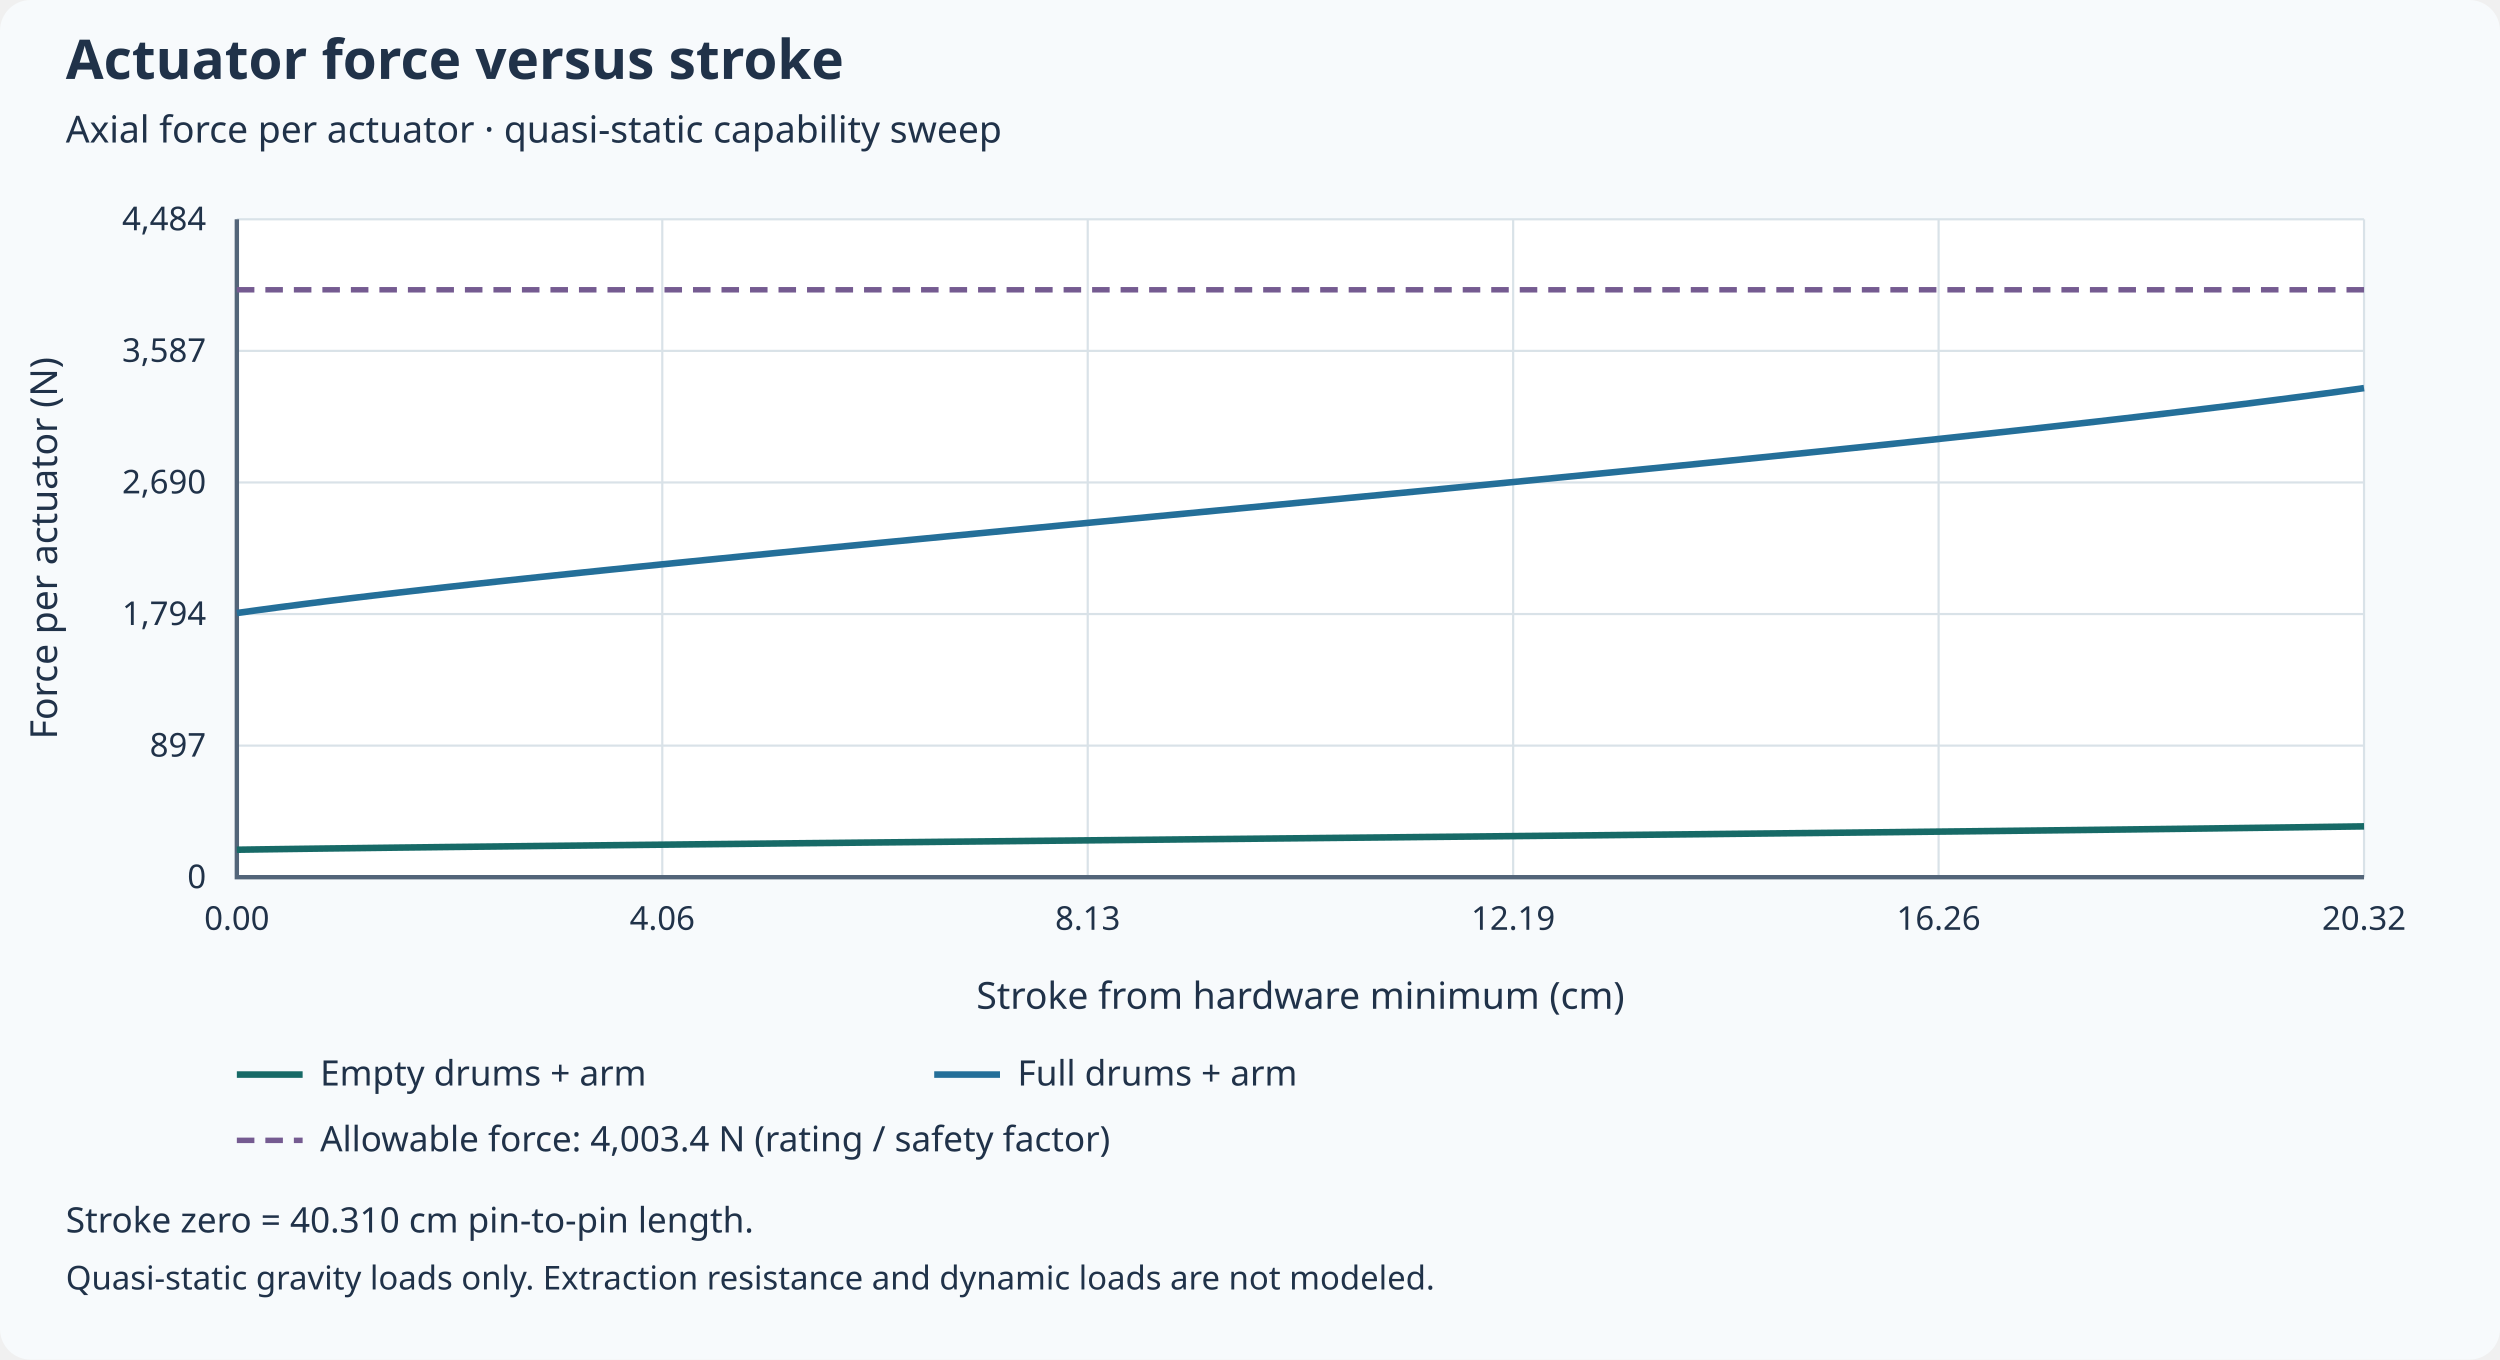
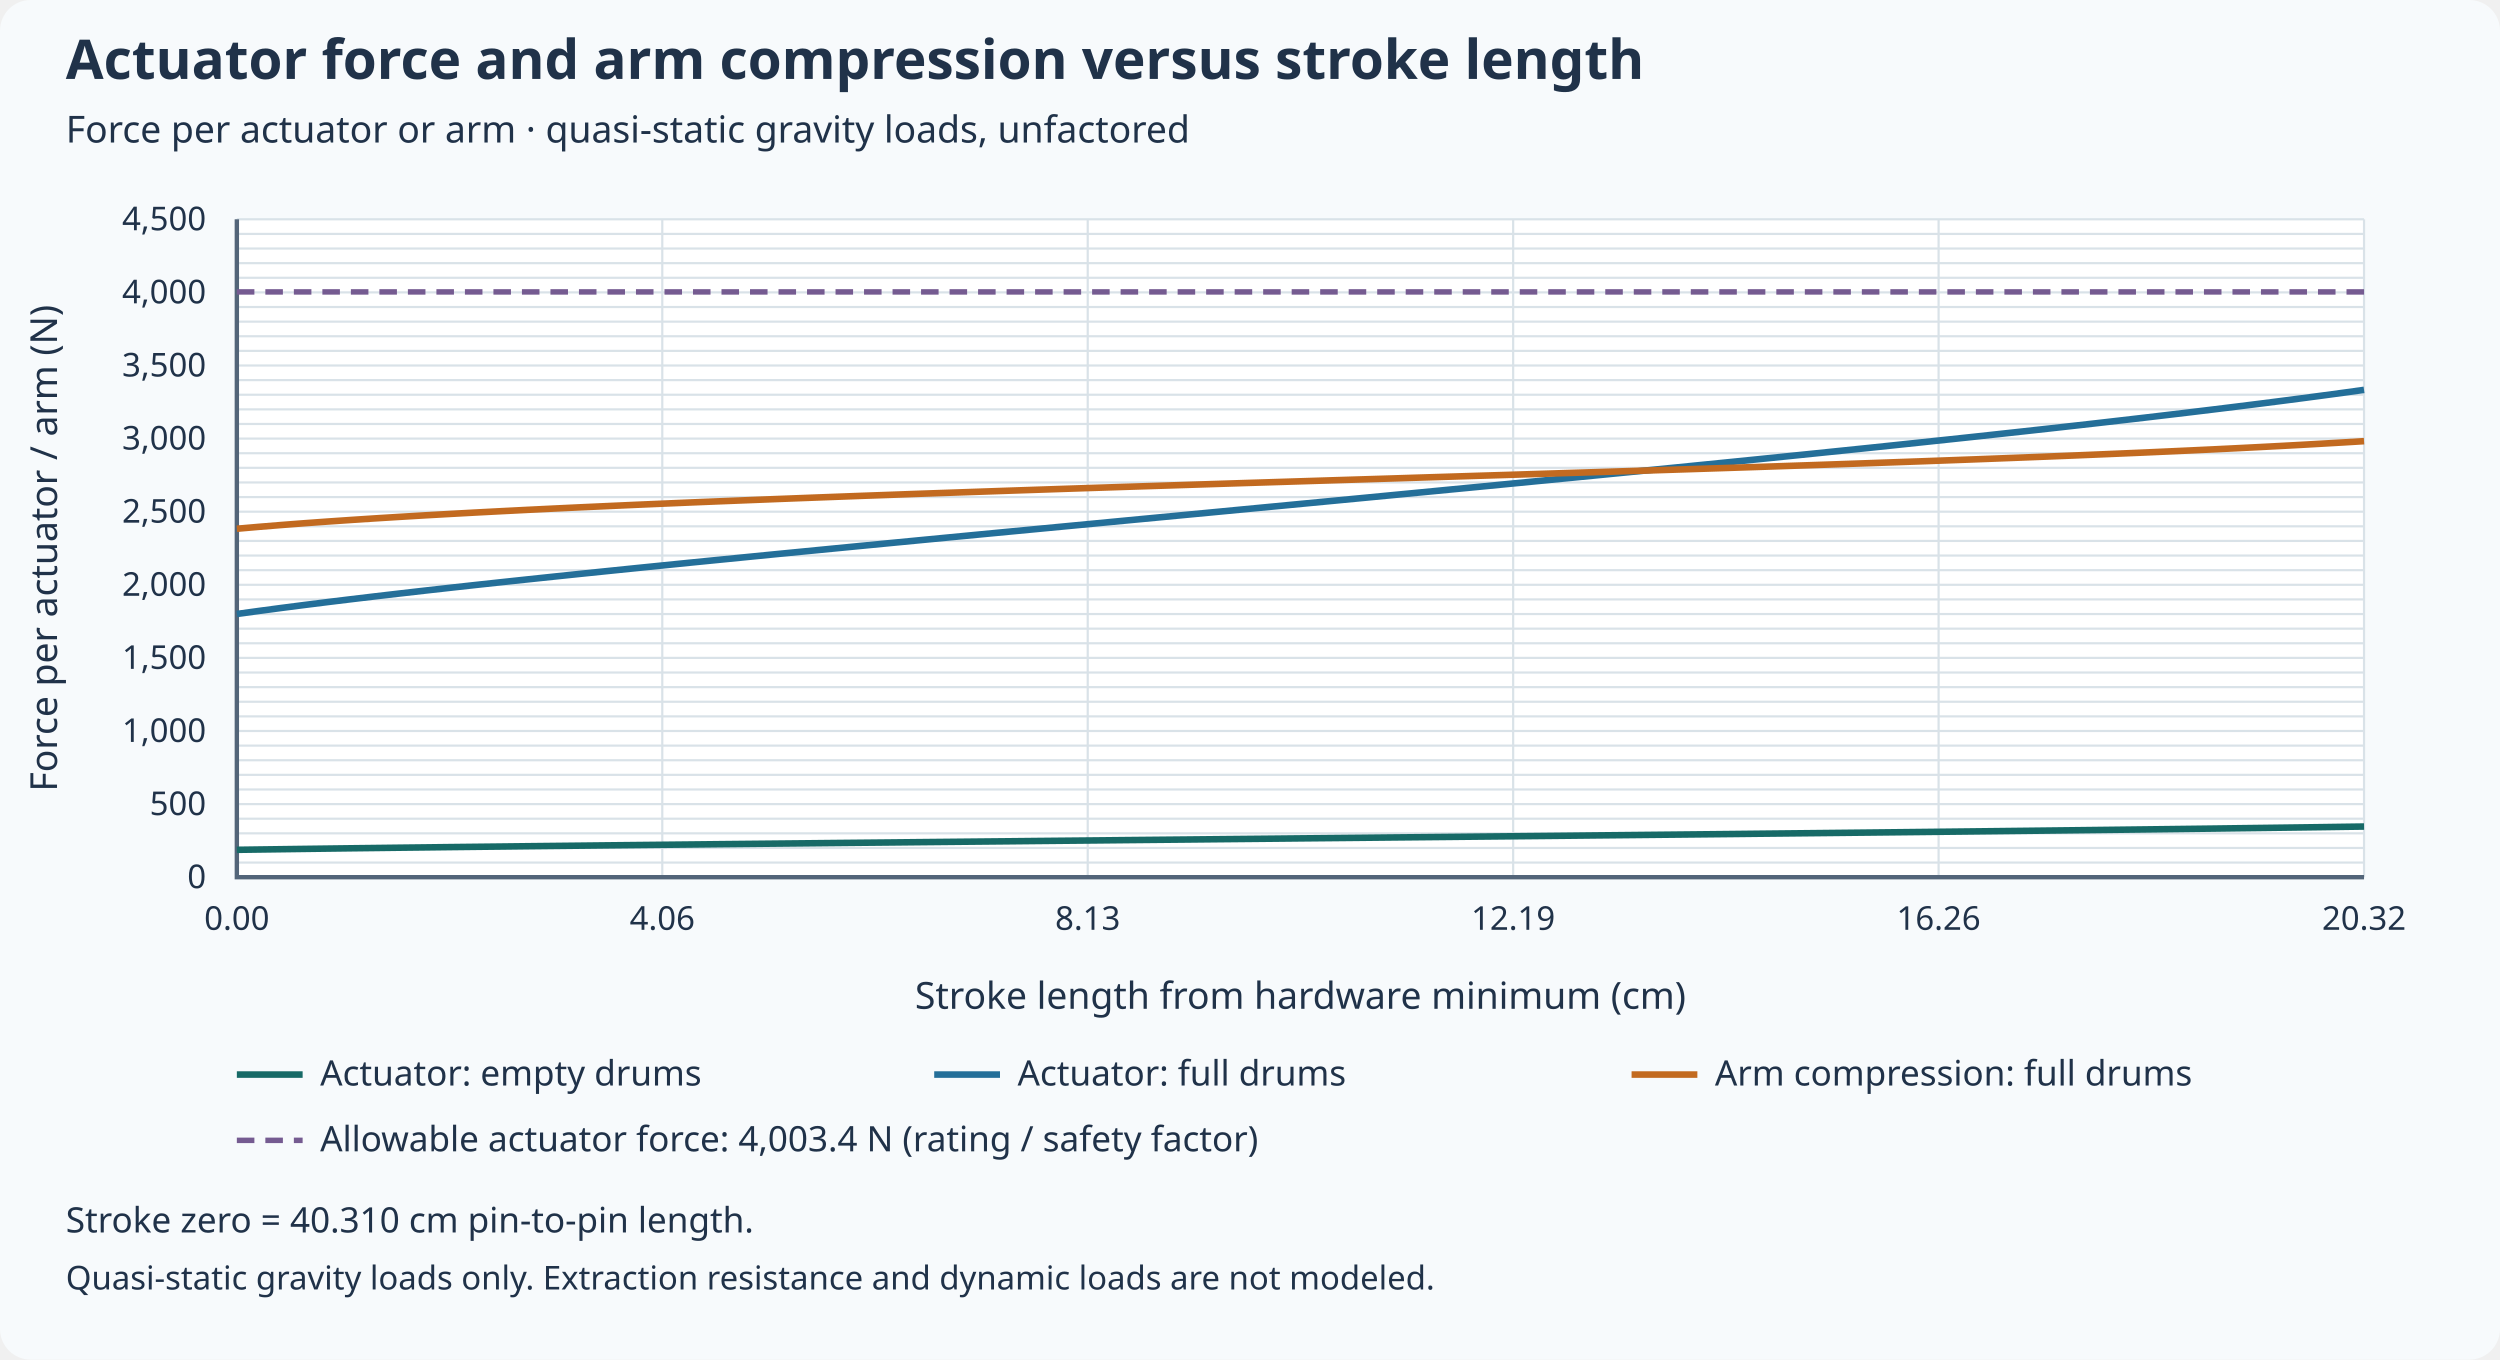
- <svg xmlns="http://www.w3.org/2000/svg" viewBox="0 0 1140 620" role="img" aria-label="Actuator force versus stroke in N and cm" data-force-units="metric">
+ <svg xmlns="http://www.w3.org/2000/svg" viewBox="0 0 1140 620" role="img" aria-label="Actuator force and arm compression versus stroke length in N and cm" data-force-units="metric">
  <rect width="1140" height="620" rx="14" fill="#f7fafc" />
  <g font-family="sans-serif" fill="#203249">
-     <text x="30" y="36" font-size="25" font-weight="700">Actuator force versus stroke</text>
-     <text x="30" y="65" font-size="17">Axial force per actuator · quasi-static capability sweep</text>
+     <text x="30" y="36" font-size="25" font-weight="700">Actuator force and arm compression versus stroke length</text>
+     <text x="30" y="65" font-size="17">Force per actuator or arm · quasi-static gravity loads, unfactored</text>
    <rect x="108" y="100" width="970" height="300" fill="white" />
    <line data-grid="x" x1="108.00" y1="100" x2="108.00" y2="400" stroke="#d9e2e8" />
+     <text x="108.00" y="424" text-anchor="middle" font-size="15">0.00</text>
+     <line data-grid="x" x1="302.00" y1="100" x2="302.00" y2="400" stroke="#d9e2e8" />
+     <text x="302.00" y="424" text-anchor="middle" font-size="15">4.06</text>
+     <line data-grid="x" x1="496.00" y1="100" x2="496.00" y2="400" stroke="#d9e2e8" />
+     <text x="496.00" y="424" text-anchor="middle" font-size="15">8.13</text>
+     <line data-grid="x" x1="690.00" y1="100" x2="690.00" y2="400" stroke="#d9e2e8" />
+     <text x="690.00" y="424" text-anchor="middle" font-size="15">12.19</text>
+     <line data-grid="x" x1="884.00" y1="100" x2="884.00" y2="400" stroke="#d9e2e8" />
+     <text x="884.00" y="424" text-anchor="middle" font-size="15">16.26</text>
+     <line data-grid="x" x1="1078.00" y1="100" x2="1078.00" y2="400" stroke="#d9e2e8" />
+     <text x="1078.00" y="424" text-anchor="middle" font-size="15">20.32</text>
    <line data-grid="y" x1="108" y1="400.00" x2="1078" y2="400.00" stroke="#d9e2e8" />
-     <text x="108.00" y="424" text-anchor="middle" font-size="15">0.00</text>
    <text x="94" y="405.00" text-anchor="end" font-size="15">0</text>
-     <line data-grid="x" x1="302.00" y1="100" x2="302.00" y2="400" stroke="#d9e2e8" />
+     <line data-grid="y" x1="108" y1="393.33" x2="1078" y2="393.33" stroke="#d9e2e8" />
+     <line data-grid="y" x1="108" y1="386.67" x2="1078" y2="386.67" stroke="#d9e2e8" />
+     <line data-grid="y" x1="108" y1="380.00" x2="1078" y2="380.00" stroke="#d9e2e8" />
+     <line data-grid="y" x1="108" y1="373.33" x2="1078" y2="373.33" stroke="#d9e2e8" />
+     <line data-grid="y" x1="108" y1="366.67" x2="1078" y2="366.67" stroke="#d9e2e8" />
+     <text x="94" y="371.67" text-anchor="end" font-size="15">500</text>
+     <line data-grid="y" x1="108" y1="360.00" x2="1078" y2="360.00" stroke="#d9e2e8" />
+     <line data-grid="y" x1="108" y1="353.33" x2="1078" y2="353.33" stroke="#d9e2e8" />
+     <line data-grid="y" x1="108" y1="346.67" x2="1078" y2="346.67" stroke="#d9e2e8" />
    <line data-grid="y" x1="108" y1="340.00" x2="1078" y2="340.00" stroke="#d9e2e8" />
-     <text x="302.00" y="424" text-anchor="middle" font-size="15">4.06</text>
-     <text x="94" y="345.00" text-anchor="end" font-size="15">897</text>
-     <line data-grid="x" x1="496.00" y1="100" x2="496.00" y2="400" stroke="#d9e2e8" />
+     <line data-grid="y" x1="108" y1="333.33" x2="1078" y2="333.33" stroke="#d9e2e8" />
+     <text x="94" y="338.33" text-anchor="end" font-size="15">1,000</text>
+     <line data-grid="y" x1="108" y1="326.67" x2="1078" y2="326.67" stroke="#d9e2e8" />
+     <line data-grid="y" x1="108" y1="320.00" x2="1078" y2="320.00" stroke="#d9e2e8" />
+     <line data-grid="y" x1="108" y1="313.33" x2="1078" y2="313.33" stroke="#d9e2e8" />
+     <line data-grid="y" x1="108" y1="306.67" x2="1078" y2="306.67" stroke="#d9e2e8" />
+     <line data-grid="y" x1="108" y1="300.00" x2="1078" y2="300.00" stroke="#d9e2e8" />
+     <text x="94" y="305.00" text-anchor="end" font-size="15">1,500</text>
+     <line data-grid="y" x1="108" y1="293.33" x2="1078" y2="293.33" stroke="#d9e2e8" />
+     <line data-grid="y" x1="108" y1="286.67" x2="1078" y2="286.67" stroke="#d9e2e8" />
    <line data-grid="y" x1="108" y1="280.00" x2="1078" y2="280.00" stroke="#d9e2e8" />
-     <text x="496.00" y="424" text-anchor="middle" font-size="15">8.13</text>
-     <text x="94" y="285.00" text-anchor="end" font-size="15">1,794</text>
-     <line data-grid="x" x1="690.00" y1="100" x2="690.00" y2="400" stroke="#d9e2e8" />
+     <line data-grid="y" x1="108" y1="273.33" x2="1078" y2="273.33" stroke="#d9e2e8" />
+     <line data-grid="y" x1="108" y1="266.67" x2="1078" y2="266.67" stroke="#d9e2e8" />
+     <text x="94" y="271.67" text-anchor="end" font-size="15">2,000</text>
+     <line data-grid="y" x1="108" y1="260.00" x2="1078" y2="260.00" stroke="#d9e2e8" />
+     <line data-grid="y" x1="108" y1="253.33" x2="1078" y2="253.33" stroke="#d9e2e8" />
+     <line data-grid="y" x1="108" y1="246.67" x2="1078" y2="246.67" stroke="#d9e2e8" />
+     <line data-grid="y" x1="108" y1="240.00" x2="1078" y2="240.00" stroke="#d9e2e8" />
+     <line data-grid="y" x1="108" y1="233.33" x2="1078" y2="233.33" stroke="#d9e2e8" />
+     <text x="94" y="238.33" text-anchor="end" font-size="15">2,500</text>
+     <line data-grid="y" x1="108" y1="226.67" x2="1078" y2="226.67" stroke="#d9e2e8" />
    <line data-grid="y" x1="108" y1="220.00" x2="1078" y2="220.00" stroke="#d9e2e8" />
-     <text x="690.00" y="424" text-anchor="middle" font-size="15">12.19</text>
-     <text x="94" y="225.00" text-anchor="end" font-size="15">2,690</text>
-     <line data-grid="x" x1="884.00" y1="100" x2="884.00" y2="400" stroke="#d9e2e8" />
+     <line data-grid="y" x1="108" y1="213.33" x2="1078" y2="213.33" stroke="#d9e2e8" />
+     <line data-grid="y" x1="108" y1="206.67" x2="1078" y2="206.67" stroke="#d9e2e8" />
+     <line data-grid="y" x1="108" y1="200.00" x2="1078" y2="200.00" stroke="#d9e2e8" />
+     <text x="94" y="205.00" text-anchor="end" font-size="15">3,000</text>
+     <line data-grid="y" x1="108" y1="193.33" x2="1078" y2="193.33" stroke="#d9e2e8" />
+     <line data-grid="y" x1="108" y1="186.67" x2="1078" y2="186.67" stroke="#d9e2e8" />
+     <line data-grid="y" x1="108" y1="180.00" x2="1078" y2="180.00" stroke="#d9e2e8" />
+     <line data-grid="y" x1="108" y1="173.33" x2="1078" y2="173.33" stroke="#d9e2e8" />
+     <line data-grid="y" x1="108" y1="166.67" x2="1078" y2="166.67" stroke="#d9e2e8" />
+     <text x="94" y="171.67" text-anchor="end" font-size="15">3,500</text>
    <line data-grid="y" x1="108" y1="160.00" x2="1078" y2="160.00" stroke="#d9e2e8" />
-     <text x="884.00" y="424" text-anchor="middle" font-size="15">16.26</text>
-     <text x="94" y="165.00" text-anchor="end" font-size="15">3,587</text>
-     <line data-grid="x" x1="1078.00" y1="100" x2="1078.00" y2="400" stroke="#d9e2e8" />
+     <line data-grid="y" x1="108" y1="153.33" x2="1078" y2="153.33" stroke="#d9e2e8" />
+     <line data-grid="y" x1="108" y1="146.67" x2="1078" y2="146.67" stroke="#d9e2e8" />
+     <line data-grid="y" x1="108" y1="140.00" x2="1078" y2="140.00" stroke="#d9e2e8" />
+     <line data-grid="y" x1="108" y1="133.33" x2="1078" y2="133.33" stroke="#d9e2e8" />
+     <text x="94" y="138.33" text-anchor="end" font-size="15">4,000</text>
+     <line data-grid="y" x1="108" y1="126.67" x2="1078" y2="126.67" stroke="#d9e2e8" />
+     <line data-grid="y" x1="108" y1="120.00" x2="1078" y2="120.00" stroke="#d9e2e8" />
+     <line data-grid="y" x1="108" y1="113.33" x2="1078" y2="113.33" stroke="#d9e2e8" />
+     <line data-grid="y" x1="108" y1="106.67" x2="1078" y2="106.67" stroke="#d9e2e8" />
    <line data-grid="y" x1="108" y1="100.00" x2="1078" y2="100.00" stroke="#d9e2e8" />
-     <text x="1078.00" y="424" text-anchor="middle" font-size="15">20.32</text>
-     <text x="94" y="105.00" text-anchor="end" font-size="15">4,484</text>
+     <text x="94" y="105.00" text-anchor="end" font-size="15">4,500</text>
    <path d="M108 100 V400 H1078" fill="none" stroke="#536579" stroke-width="2" />
-     <polyline data-load="empty" points="108.00,387.48 117.98,387.33 128.18,387.19 138.59,387.05 149.21,386.91 160.02,386.78 171.02,386.64 182.20,386.50 193.55,386.37 205.07,386.23 216.75,386.10 228.58,385.97 240.56,385.83 252.67,385.70 264.92,385.57 277.29,385.43 289.77,385.30 302.37,385.17 315.07,385.03 327.86,384.90 340.74,384.77 353.71,384.63 366.75,384.50 379.87,384.37 393.05,384.23 406.28,384.10 419.57,383.97 432.90,383.83 446.27,383.70 459.68,383.57 473.11,383.43 486.56,383.30 500.03,383.16 513.52,383.03 527.01,382.90 540.49,382.76 553.98,382.63 567.45,382.50 580.91,382.36 594.35,382.23 607.77,382.09 621.15,381.96 634.50,381.83 647.81,381.69 661.08,381.56 674.30,381.43 687.47,381.29 700.58,381.16 713.63,381.03 726.62,380.90 739.54,380.76 752.38,380.63 765.15,380.50 777.84,380.37 790.44,380.23 802.96,380.10 815.38,379.97 827.71,379.84 839.95,379.71 852.08,379.58 864.10,379.45 876.02,379.31 887.82,379.18 899.51,379.05 911.09,378.92 922.54,378.79 933.87,378.66 945.07,378.53 956.14,378.40 967.08,378.27 977.89,378.14 988.56,378.01 999.09,377.88 1009.48,377.75 1019.72,377.61 1029.81,377.48 1039.76,377.35 1049.55,377.22 1059.19,377.08 1068.68,376.95 1078.00,376.82" fill="none" stroke="#176a67" stroke-width="3" />
+     <polyline data-load="empty" points="108.00,387.52 117.98,387.38 128.18,387.24 138.59,387.10 149.21,386.96 160.02,386.82 171.02,386.69 182.20,386.55 193.55,386.42 205.07,386.28 216.75,386.15 228.58,386.02 240.56,385.88 252.67,385.75 264.92,385.62 277.29,385.48 289.77,385.35 302.37,385.22 315.07,385.09 327.86,384.95 340.74,384.82 353.71,384.69 366.75,384.56 379.87,384.42 393.05,384.29 406.28,384.16 419.57,384.02 432.90,383.89 446.27,383.76 459.68,383.63 473.11,383.49 486.56,383.36 500.03,383.23 513.52,383.09 527.01,382.96 540.49,382.83 553.98,382.69 567.45,382.56 580.91,382.43 594.35,382.29 607.77,382.16 621.15,382.03 634.50,381.89 647.81,381.76 661.08,381.63 674.30,381.49 687.47,381.36 700.58,381.23 713.63,381.10 726.62,380.96 739.54,380.83 752.38,380.70 765.15,380.57 777.84,380.44 790.44,380.31 802.96,380.17 815.38,380.04 827.71,379.91 839.95,379.78 852.08,379.65 864.10,379.52 876.02,379.39 887.82,379.26 899.51,379.13 911.09,379.00 922.54,378.87 933.87,378.74 945.07,378.61 956.14,378.48 967.08,378.35 977.89,378.22 988.56,378.09 999.09,377.96 1009.48,377.83 1019.72,377.69 1029.81,377.56 1039.76,377.43 1049.55,377.30 1059.19,377.17 1068.68,377.03 1078.00,376.90" fill="none" stroke="#176a67" stroke-width="3" />
    <line x1="108" y1="490" x2="138" y2="490" stroke="#176a67" stroke-width="3" />
-     <text x="146" y="495" font-size="16">Empty drums + arm</text>
-     <polyline data-load="loaded" points="108.00,279.54 117.98,278.16 128.18,276.80 138.59,275.45 149.21,274.11 160.02,272.79 171.02,271.48 182.20,270.17 193.55,268.87 205.07,267.57 216.75,266.28 228.58,264.99 240.56,263.71 252.67,262.42 264.92,261.14 277.29,259.86 289.77,258.58 302.37,257.30 315.07,256.02 327.86,254.74 340.74,253.46 353.71,252.18 366.75,250.90 379.87,249.62 393.05,248.34 406.28,247.05 419.57,245.77 432.90,244.48 446.27,243.20 459.68,241.91 473.11,240.63 486.56,239.34 500.03,238.05 513.52,236.77 527.01,235.48 540.49,234.19 553.98,232.90 567.45,231.62 580.91,230.33 594.35,229.04 607.77,227.76 621.15,226.47 634.50,225.19 647.81,223.91 661.08,222.62 674.30,221.34 687.47,220.06 700.58,218.78 713.63,217.50 726.62,216.23 739.54,214.95 752.38,213.68 765.15,212.41 777.84,211.14 790.44,209.87 802.96,208.60 815.38,207.33 827.71,206.07 839.95,204.80 852.08,203.54 864.10,202.28 876.02,201.02 887.82,199.76 899.51,198.50 911.09,197.24 922.54,195.99 933.87,194.73 945.07,193.47 956.14,192.22 967.08,190.96 977.89,189.70 988.56,188.44 999.09,187.18 1009.48,185.92 1019.72,184.66 1029.81,183.39 1039.76,182.11 1049.55,180.84 1059.19,179.56 1068.68,178.27 1078.00,176.97" fill="none" stroke="#246f99" stroke-width="3" />
+     <text x="146" y="495" font-size="16">Actuator: empty drums</text>
+     <polyline data-load="loaded" points="108.00,279.97 117.98,278.60 128.18,277.24 138.59,275.90 149.21,274.57 160.02,273.25 171.02,271.94 182.20,270.64 193.55,269.34 205.07,268.05 216.75,266.76 228.58,265.48 240.56,264.20 252.67,262.92 264.92,261.64 277.29,260.37 289.77,259.09 302.37,257.82 315.07,256.54 327.86,255.27 340.74,253.99 353.71,252.71 366.75,251.44 379.87,250.16 393.05,248.88 406.28,247.60 419.57,246.32 432.90,245.04 446.27,243.76 459.68,242.48 473.11,241.20 486.56,239.92 500.03,238.64 513.52,237.35 527.01,236.07 540.49,234.79 553.98,233.51 567.45,232.22 580.91,230.94 594.35,229.66 607.77,228.38 621.15,227.10 634.50,225.82 647.81,224.54 661.08,223.26 674.30,221.99 687.47,220.71 700.58,219.43 713.63,218.16 726.62,216.89 739.54,215.62 752.38,214.35 765.15,213.08 777.84,211.81 790.44,210.55 802.96,209.29 815.38,208.02 827.71,206.76 839.95,205.50 852.08,204.25 864.10,202.99 876.02,201.73 887.82,200.48 899.51,199.23 911.09,197.97 922.54,196.72 933.87,195.47 945.07,194.22 956.14,192.97 967.08,191.71 977.89,190.46 988.56,189.20 999.09,187.95 1009.48,186.69 1019.72,185.43 1029.81,184.17 1039.76,182.90 1049.55,181.63 1059.19,180.35 1068.68,179.07 1078.00,177.78" fill="none" stroke="#246f99" stroke-width="3" />
    <line x1="426" y1="490" x2="456" y2="490" stroke="#246f99" stroke-width="3" />
-     <text x="464" y="495" font-size="16">Full drums + arm</text>
-     <line data-load="capacity" data-capacity="4003.39945373" x1="108" y1="132.14" x2="1078" y2="132.14" stroke="#755b91" stroke-width="2.5" stroke-dasharray="8 5" />
+     <text x="464" y="495" font-size="16">Actuator: full drums</text>
+     <polyline data-load="compression" points="108.00,241.11 117.98,240.24 128.18,239.41 138.59,238.61 149.21,237.84 160.02,237.10 171.02,236.38 182.20,235.69 193.55,235.01 205.07,234.36 216.75,233.72 228.58,233.10 240.56,232.49 252.67,231.90 264.92,231.32 277.29,230.76 289.77,230.20 302.37,229.66 315.07,229.12 327.86,228.60 340.74,228.09 353.71,227.58 366.75,227.08 379.87,226.59 393.05,226.10 406.28,225.63 419.57,225.15 432.90,224.69 446.27,224.23 459.68,223.77 473.11,223.32 486.56,222.87 500.03,222.43 513.52,221.99 527.01,221.56 540.49,221.13 553.98,220.70 567.45,220.27 580.91,219.85 594.35,219.43 607.77,219.01 621.15,218.60 634.50,218.19 647.81,217.77 661.08,217.36 674.30,216.95 687.47,216.55 700.58,216.14 713.63,215.73 726.62,215.33 739.54,214.92 752.38,214.52 765.15,214.11 777.84,213.70 790.44,213.29 802.96,212.88 815.38,212.46 827.71,212.05 839.95,211.63 852.08,211.21 864.10,210.78 876.02,210.36 887.82,209.93 899.51,209.50 911.09,209.06 922.54,208.62 933.87,208.18 945.07,207.73 956.14,207.27 967.08,206.81 977.89,206.35 988.56,205.87 999.09,205.39 1009.48,204.90 1019.72,204.40 1029.81,203.89 1039.76,203.37 1049.55,202.84 1059.19,202.29 1068.68,201.74 1078.00,201.17" fill="none" stroke="#c26a20" stroke-width="3" />
+     <line x1="744" y1="490" x2="774" y2="490" stroke="#c26a20" stroke-width="3" />
+     <text x="782" y="495" font-size="16">Arm compression: full drums</text>
+     <line data-load="capacity" data-capacity="4003.39945373" x1="108" y1="133.11" x2="1078" y2="133.11" stroke="#755b91" stroke-width="2.5" stroke-dasharray="8 5" />
    <line x1="108" y1="520" x2="138" y2="520" stroke="#755b91" stroke-width="2.5" stroke-dasharray="8 5" />
-     <text x="146" y="525" font-size="16">Allowable force: 4,003.4 N (rating / safety factor)</text>
-     <text x="593" y="460" text-anchor="middle" font-size="17">Stroke from hardware minimum (cm)</text>
-     <text x="26" y="250" transform="rotate(-90 26 250)" text-anchor="middle" font-size="17">Force per actuator (N)</text>
+     <text x="146" y="525" font-size="16">Allowable actuator force: 4,003.4 N (rating / safety factor)</text>
+     <text x="593" y="460" text-anchor="middle" font-size="17">Stroke length from hardware minimum (cm)</text>
+     <text x="26" y="250" transform="rotate(-90 26 250)" text-anchor="middle" font-size="17">Force per actuator / arm (N)</text>
    <text x="30" y="562" font-size="16">Stroke zero = 40.310 cm pin-to-pin length.</text>
    <text x="30" y="588" font-size="15">Quasi-static gravity loads only. Extraction resistance and dynamic loads are not modeled.</text>
  </g>
</svg>
